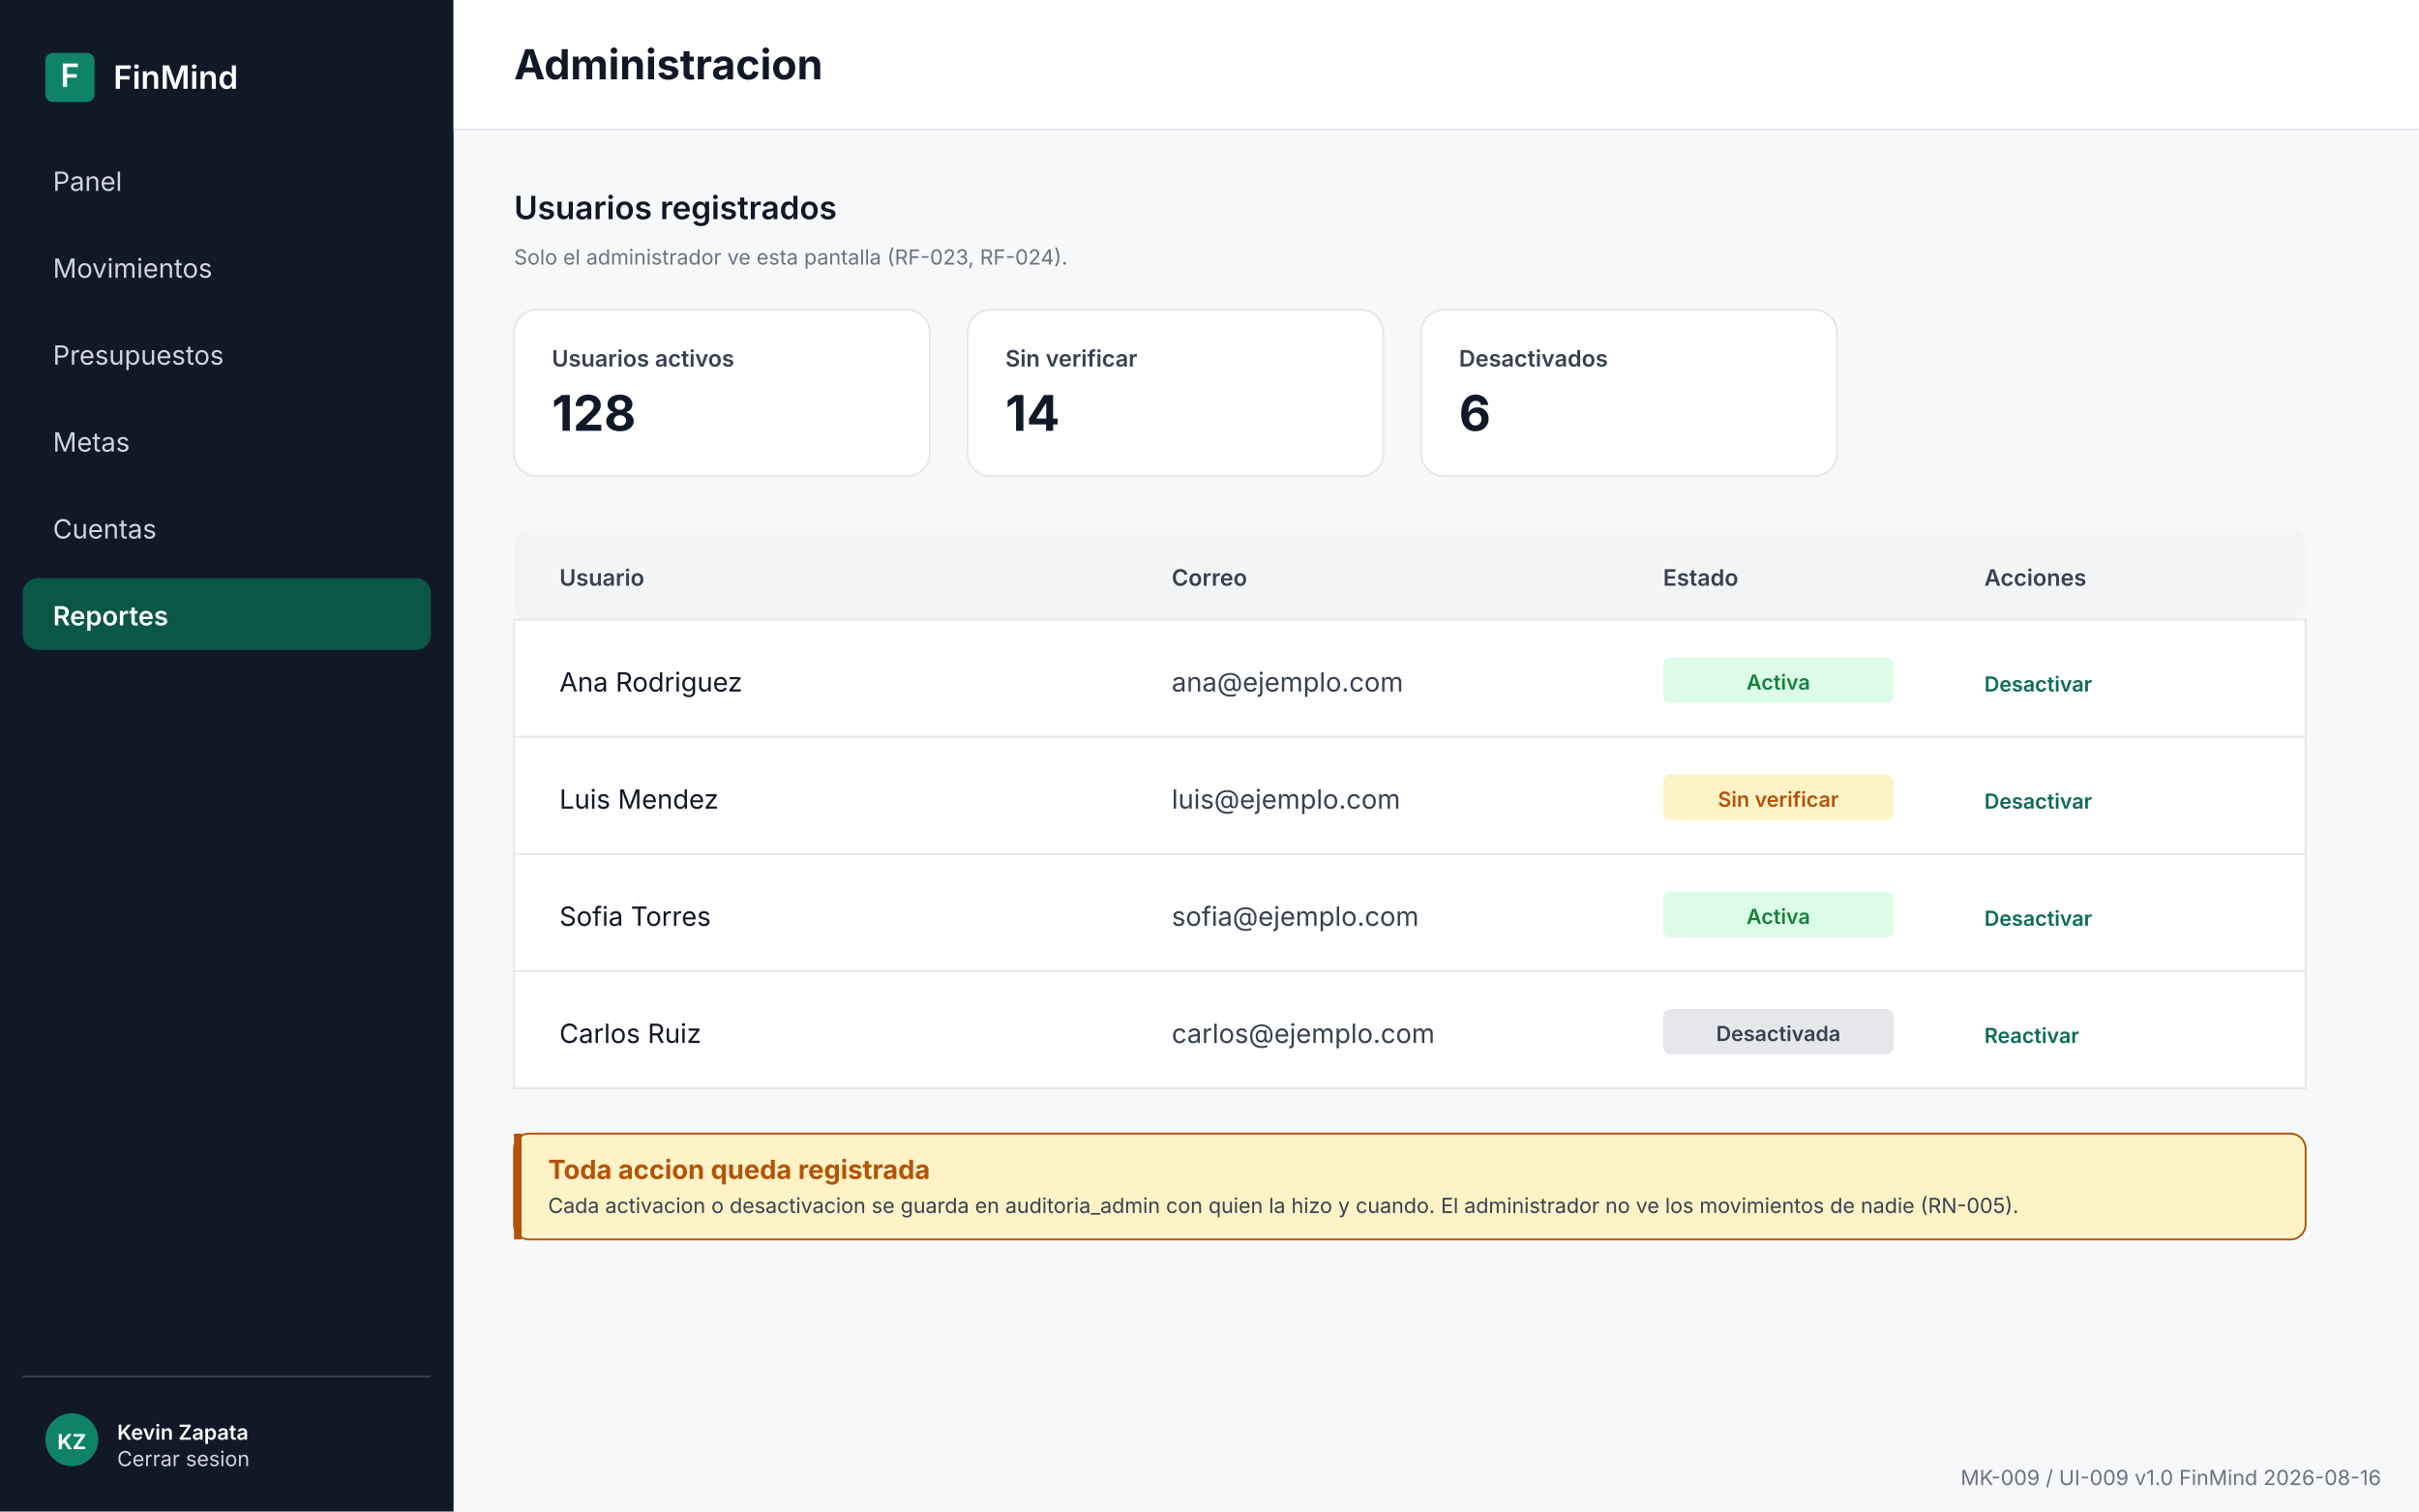
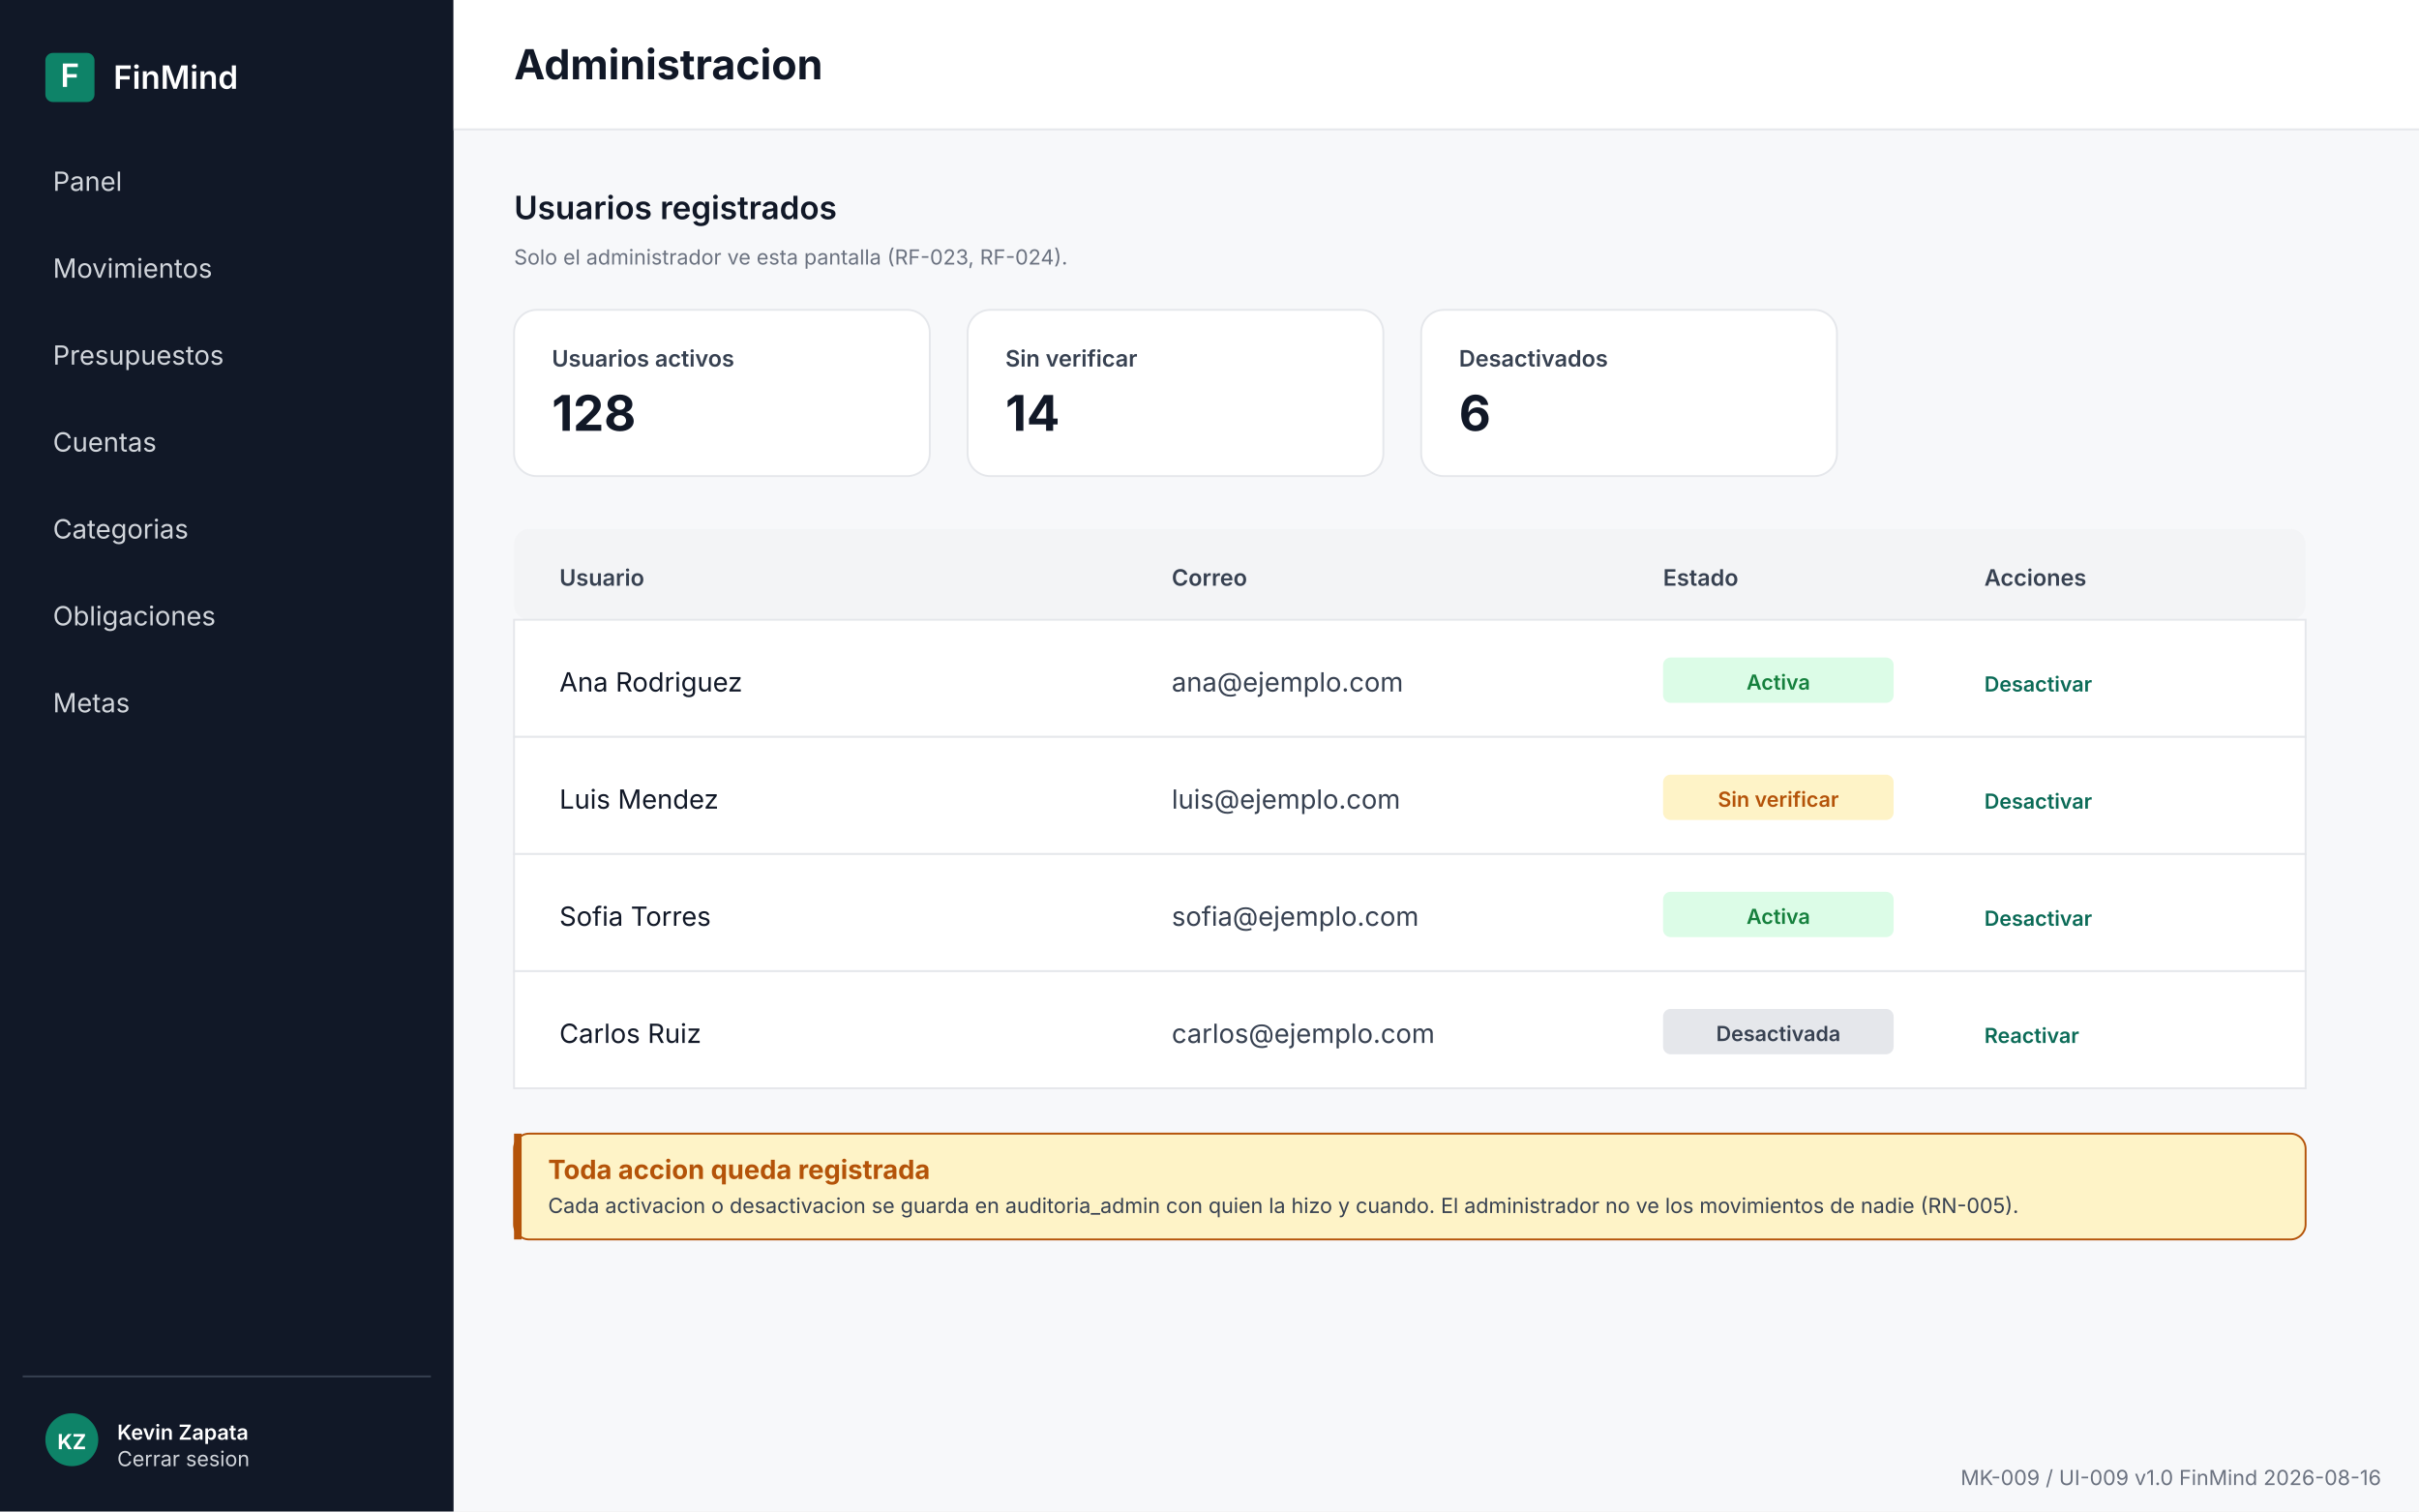
<svg xmlns="http://www.w3.org/2000/svg" viewBox="0 0 1280 800" width="1280" height="800" role="img" aria-labelledby="t d">
  <rect x="0" y="0" width="1280" height="800" rx="0" fill="#F7F8FA" />
  <rect x="0" y="0" width="240" height="800" rx="0" fill="#111827" />
  <rect x="24" y="28" width="26" height="26" rx="4" fill="#0E8368" />
  <text x="37" y="46" font-family="Inter, 'Segoe UI', system-ui, sans-serif" font-size="17" font-weight="600" fill="#FFFFFF" text-anchor="middle">F</text>
  <text x="60" y="47" font-family="Inter, 'Segoe UI', system-ui, sans-serif" font-size="17" font-weight="600" fill="#FFFFFF" text-anchor="start">FinMind</text>
  <text x="28" y="101" font-family="Inter, 'Segoe UI', system-ui, sans-serif" font-size="14" font-weight="400" fill="#D1D5DB" text-anchor="start">Panel</text>
  <text x="28" y="147" font-family="Inter, 'Segoe UI', system-ui, sans-serif" font-size="14" font-weight="400" fill="#D1D5DB" text-anchor="start">Movimientos</text>
  <text x="28" y="193" font-family="Inter, 'Segoe UI', system-ui, sans-serif" font-size="14" font-weight="400" fill="#D1D5DB" text-anchor="start">Presupuestos</text>
-   <text x="28" y="239" font-family="Inter, 'Segoe UI', system-ui, sans-serif" font-size="14" font-weight="400" fill="#D1D5DB" text-anchor="start">Metas</text>
-   <text x="28" y="285" font-family="Inter, 'Segoe UI', system-ui, sans-serif" font-size="14" font-weight="400" fill="#D1D5DB" text-anchor="start">Cuentas</text>
-   <rect x="12" y="306" width="216" height="38" rx="8" fill="#0A5647" />
-   <text x="28" y="331" font-family="Inter, 'Segoe UI', system-ui, sans-serif" font-size="14" font-weight="600" fill="#FFFFFF" text-anchor="start">Reportes</text>
+   <text x="28" y="239" font-family="Inter, 'Segoe UI', system-ui, sans-serif" font-size="14" font-weight="400" fill="#D1D5DB" text-anchor="start">Cuentas</text>
+   <text x="28" y="285" font-family="Inter, 'Segoe UI', system-ui, sans-serif" font-size="14" font-weight="400" fill="#D1D5DB" text-anchor="start">Categorias</text>
+   <text x="28" y="331" font-family="Inter, 'Segoe UI', system-ui, sans-serif" font-size="14" font-weight="400" fill="#D1D5DB" text-anchor="start">Obligaciones</text>
+   <text x="28" y="377" font-family="Inter, 'Segoe UI', system-ui, sans-serif" font-size="14" font-weight="400" fill="#D1D5DB" text-anchor="start">Metas</text>
  <rect x="12" y="728" width="216" height="1" rx="0" fill="#374151" />
  <rect x="24" y="748" width="28" height="28" rx="14" fill="#0E8368" />
  <text x="38" y="767" font-family="Inter, 'Segoe UI', system-ui, sans-serif" font-size="11" font-weight="700" fill="#FFFFFF" text-anchor="middle">KZ</text>
  <text x="62" y="762" font-family="Inter, 'Segoe UI', system-ui, sans-serif" font-size="11" font-weight="600" fill="#FFFFFF" text-anchor="start">Kevin Zapata</text>
  <text x="62" y="776" font-family="Inter, 'Segoe UI', system-ui, sans-serif" font-size="11" font-weight="400" fill="#D1D5DB" text-anchor="start">Cerrar sesion</text>
  <rect x="240" y="0" width="1040" height="68" rx="0" fill="#FFFFFF" />
  <rect x="240" y="68" width="1040" height="1" rx="0" fill="#E5E7EB" />
  <text x="272" y="42" font-family="Inter, 'Segoe UI', system-ui, sans-serif" font-size="22" font-weight="700" fill="#111827" text-anchor="start">Administracion</text>
  <text x="272" y="116" font-family="Inter, 'Segoe UI', system-ui, sans-serif" font-size="17" font-weight="600" fill="#111827" text-anchor="start">Usuarios registrados</text>
  <text x="272" y="140" font-family="Inter, 'Segoe UI', system-ui, sans-serif" font-size="11" font-weight="400" fill="#6B7280" text-anchor="start">Solo el administrador ve esta pantalla (RF-023, RF-024).</text>
  <rect x="272" y="164" width="220" height="88" rx="12" fill="#FFFFFF" stroke="#E5E7EB" stroke-width="1" />
  <text x="292" y="194" font-family="Inter, 'Segoe UI', system-ui, sans-serif" font-size="12" font-weight="600" fill="#374151" text-anchor="start">Usuarios activos</text>
  <text x="292" y="228" font-family="Inter, 'Segoe UI', system-ui, sans-serif" font-size="26" font-weight="700" fill="#111827" text-anchor="start">128</text>
  <rect x="512" y="164" width="220" height="88" rx="12" fill="#FFFFFF" stroke="#E5E7EB" stroke-width="1" />
  <text x="532" y="194" font-family="Inter, 'Segoe UI', system-ui, sans-serif" font-size="12" font-weight="600" fill="#374151" text-anchor="start">Sin verificar</text>
  <text x="532" y="228" font-family="Inter, 'Segoe UI', system-ui, sans-serif" font-size="26" font-weight="700" fill="#111827" text-anchor="start">14</text>
  <rect x="752" y="164" width="220" height="88" rx="12" fill="#FFFFFF" stroke="#E5E7EB" stroke-width="1" />
  <text x="772" y="194" font-family="Inter, 'Segoe UI', system-ui, sans-serif" font-size="12" font-weight="600" fill="#374151" text-anchor="start">Desactivados</text>
  <text x="772" y="228" font-family="Inter, 'Segoe UI', system-ui, sans-serif" font-size="26" font-weight="700" fill="#111827" text-anchor="start">6</text>
  <rect x="272" y="280" width="948" height="48" rx="8" fill="#F3F4F6" />
  <text x="296" y="310" font-family="Inter, 'Segoe UI', system-ui, sans-serif" font-size="12" font-weight="600" fill="#374151" text-anchor="start">Usuario</text>
  <text x="620" y="310" font-family="Inter, 'Segoe UI', system-ui, sans-serif" font-size="12" font-weight="600" fill="#374151" text-anchor="start">Correo</text>
  <text x="880" y="310" font-family="Inter, 'Segoe UI', system-ui, sans-serif" font-size="12" font-weight="600" fill="#374151" text-anchor="start">Estado</text>
  <text x="1050" y="310" font-family="Inter, 'Segoe UI', system-ui, sans-serif" font-size="12" font-weight="600" fill="#374151" text-anchor="start">Acciones</text>
  <rect x="272" y="328" width="948" height="62" rx="0" fill="#FFFFFF" stroke="#E5E7EB" stroke-width="1" />
  <text x="296" y="366" font-family="Inter, 'Segoe UI', system-ui, sans-serif" font-size="14" font-weight="400" fill="#111827" text-anchor="start">Ana Rodriguez</text>
  <text x="620" y="366" font-family="Inter, 'Segoe UI', system-ui, sans-serif" font-size="14" font-weight="400" fill="#374151" text-anchor="start">ana@ejemplo.com</text>
  <rect x="880" y="348" width="122" height="24" rx="4" fill="#DCFCE7" />
  <text x="941" y="365" font-family="Inter, 'Segoe UI', system-ui, sans-serif" font-size="11" font-weight="600" fill="#15803D" text-anchor="middle">Activa</text>
  <text x="1050" y="366" font-family="Inter, 'Segoe UI', system-ui, sans-serif" font-size="11" font-weight="600" fill="#0B6B57" text-anchor="start">Desactivar</text>
  <rect x="272" y="390" width="948" height="62" rx="0" fill="#FFFFFF" stroke="#E5E7EB" stroke-width="1" />
  <text x="296" y="428" font-family="Inter, 'Segoe UI', system-ui, sans-serif" font-size="14" font-weight="400" fill="#111827" text-anchor="start">Luis Mendez</text>
  <text x="620" y="428" font-family="Inter, 'Segoe UI', system-ui, sans-serif" font-size="14" font-weight="400" fill="#374151" text-anchor="start">luis@ejemplo.com</text>
  <rect x="880" y="410" width="122" height="24" rx="4" fill="#FEF3C7" />
  <text x="941" y="427" font-family="Inter, 'Segoe UI', system-ui, sans-serif" font-size="11" font-weight="600" fill="#B45309" text-anchor="middle">Sin verificar</text>
  <text x="1050" y="428" font-family="Inter, 'Segoe UI', system-ui, sans-serif" font-size="11" font-weight="600" fill="#0B6B57" text-anchor="start">Desactivar</text>
  <rect x="272" y="452" width="948" height="62" rx="0" fill="#FFFFFF" stroke="#E5E7EB" stroke-width="1" />
  <text x="296" y="490" font-family="Inter, 'Segoe UI', system-ui, sans-serif" font-size="14" font-weight="400" fill="#111827" text-anchor="start">Sofia Torres</text>
  <text x="620" y="490" font-family="Inter, 'Segoe UI', system-ui, sans-serif" font-size="14" font-weight="400" fill="#374151" text-anchor="start">sofia@ejemplo.com</text>
  <rect x="880" y="472" width="122" height="24" rx="4" fill="#DCFCE7" />
  <text x="941" y="489" font-family="Inter, 'Segoe UI', system-ui, sans-serif" font-size="11" font-weight="600" fill="#15803D" text-anchor="middle">Activa</text>
  <text x="1050" y="490" font-family="Inter, 'Segoe UI', system-ui, sans-serif" font-size="11" font-weight="600" fill="#0B6B57" text-anchor="start">Desactivar</text>
  <rect x="272" y="514" width="948" height="62" rx="0" fill="#FFFFFF" stroke="#E5E7EB" stroke-width="1" />
  <text x="296" y="552" font-family="Inter, 'Segoe UI', system-ui, sans-serif" font-size="14" font-weight="400" fill="#111827" text-anchor="start">Carlos Ruiz</text>
  <text x="620" y="552" font-family="Inter, 'Segoe UI', system-ui, sans-serif" font-size="14" font-weight="400" fill="#374151" text-anchor="start">carlos@ejemplo.com</text>
  <rect x="880" y="534" width="122" height="24" rx="4" fill="#E5E7EB" />
  <text x="941" y="551" font-family="Inter, 'Segoe UI', system-ui, sans-serif" font-size="11" font-weight="600" fill="#374151" text-anchor="middle">Desactivada</text>
  <text x="1050" y="552" font-family="Inter, 'Segoe UI', system-ui, sans-serif" font-size="11" font-weight="600" fill="#0B6B57" text-anchor="start">Reactivar</text>
  <rect x="272" y="600" width="948" height="56" rx="8" fill="#FEF3C7" stroke="#B45309" stroke-width="1" />
  <rect x="272" y="600" width="4" height="56" rx="0" fill="#B45309" />
  <text x="290" y="624" font-family="Inter, 'Segoe UI', system-ui, sans-serif" font-size="14" font-weight="700" fill="#B45309" text-anchor="start">Toda accion queda registrada</text>
  <text x="290" y="642" font-family="Inter, 'Segoe UI', system-ui, sans-serif" font-size="11" font-weight="400" fill="#374151" text-anchor="start">Cada activacion o desactivacion se guarda en auditoria_admin con quien la hizo y cuando. El administrador no ve los movimientos de nadie (RN-005).</text>
  <text x="1260" y="786" font-family="Inter, 'Segoe UI', system-ui, sans-serif" font-size="11" font-weight="400" fill="#6B7280" text-anchor="end">MK-009 / UI-009  v1.0  FinMind  2026-08-16</text>
</svg>
